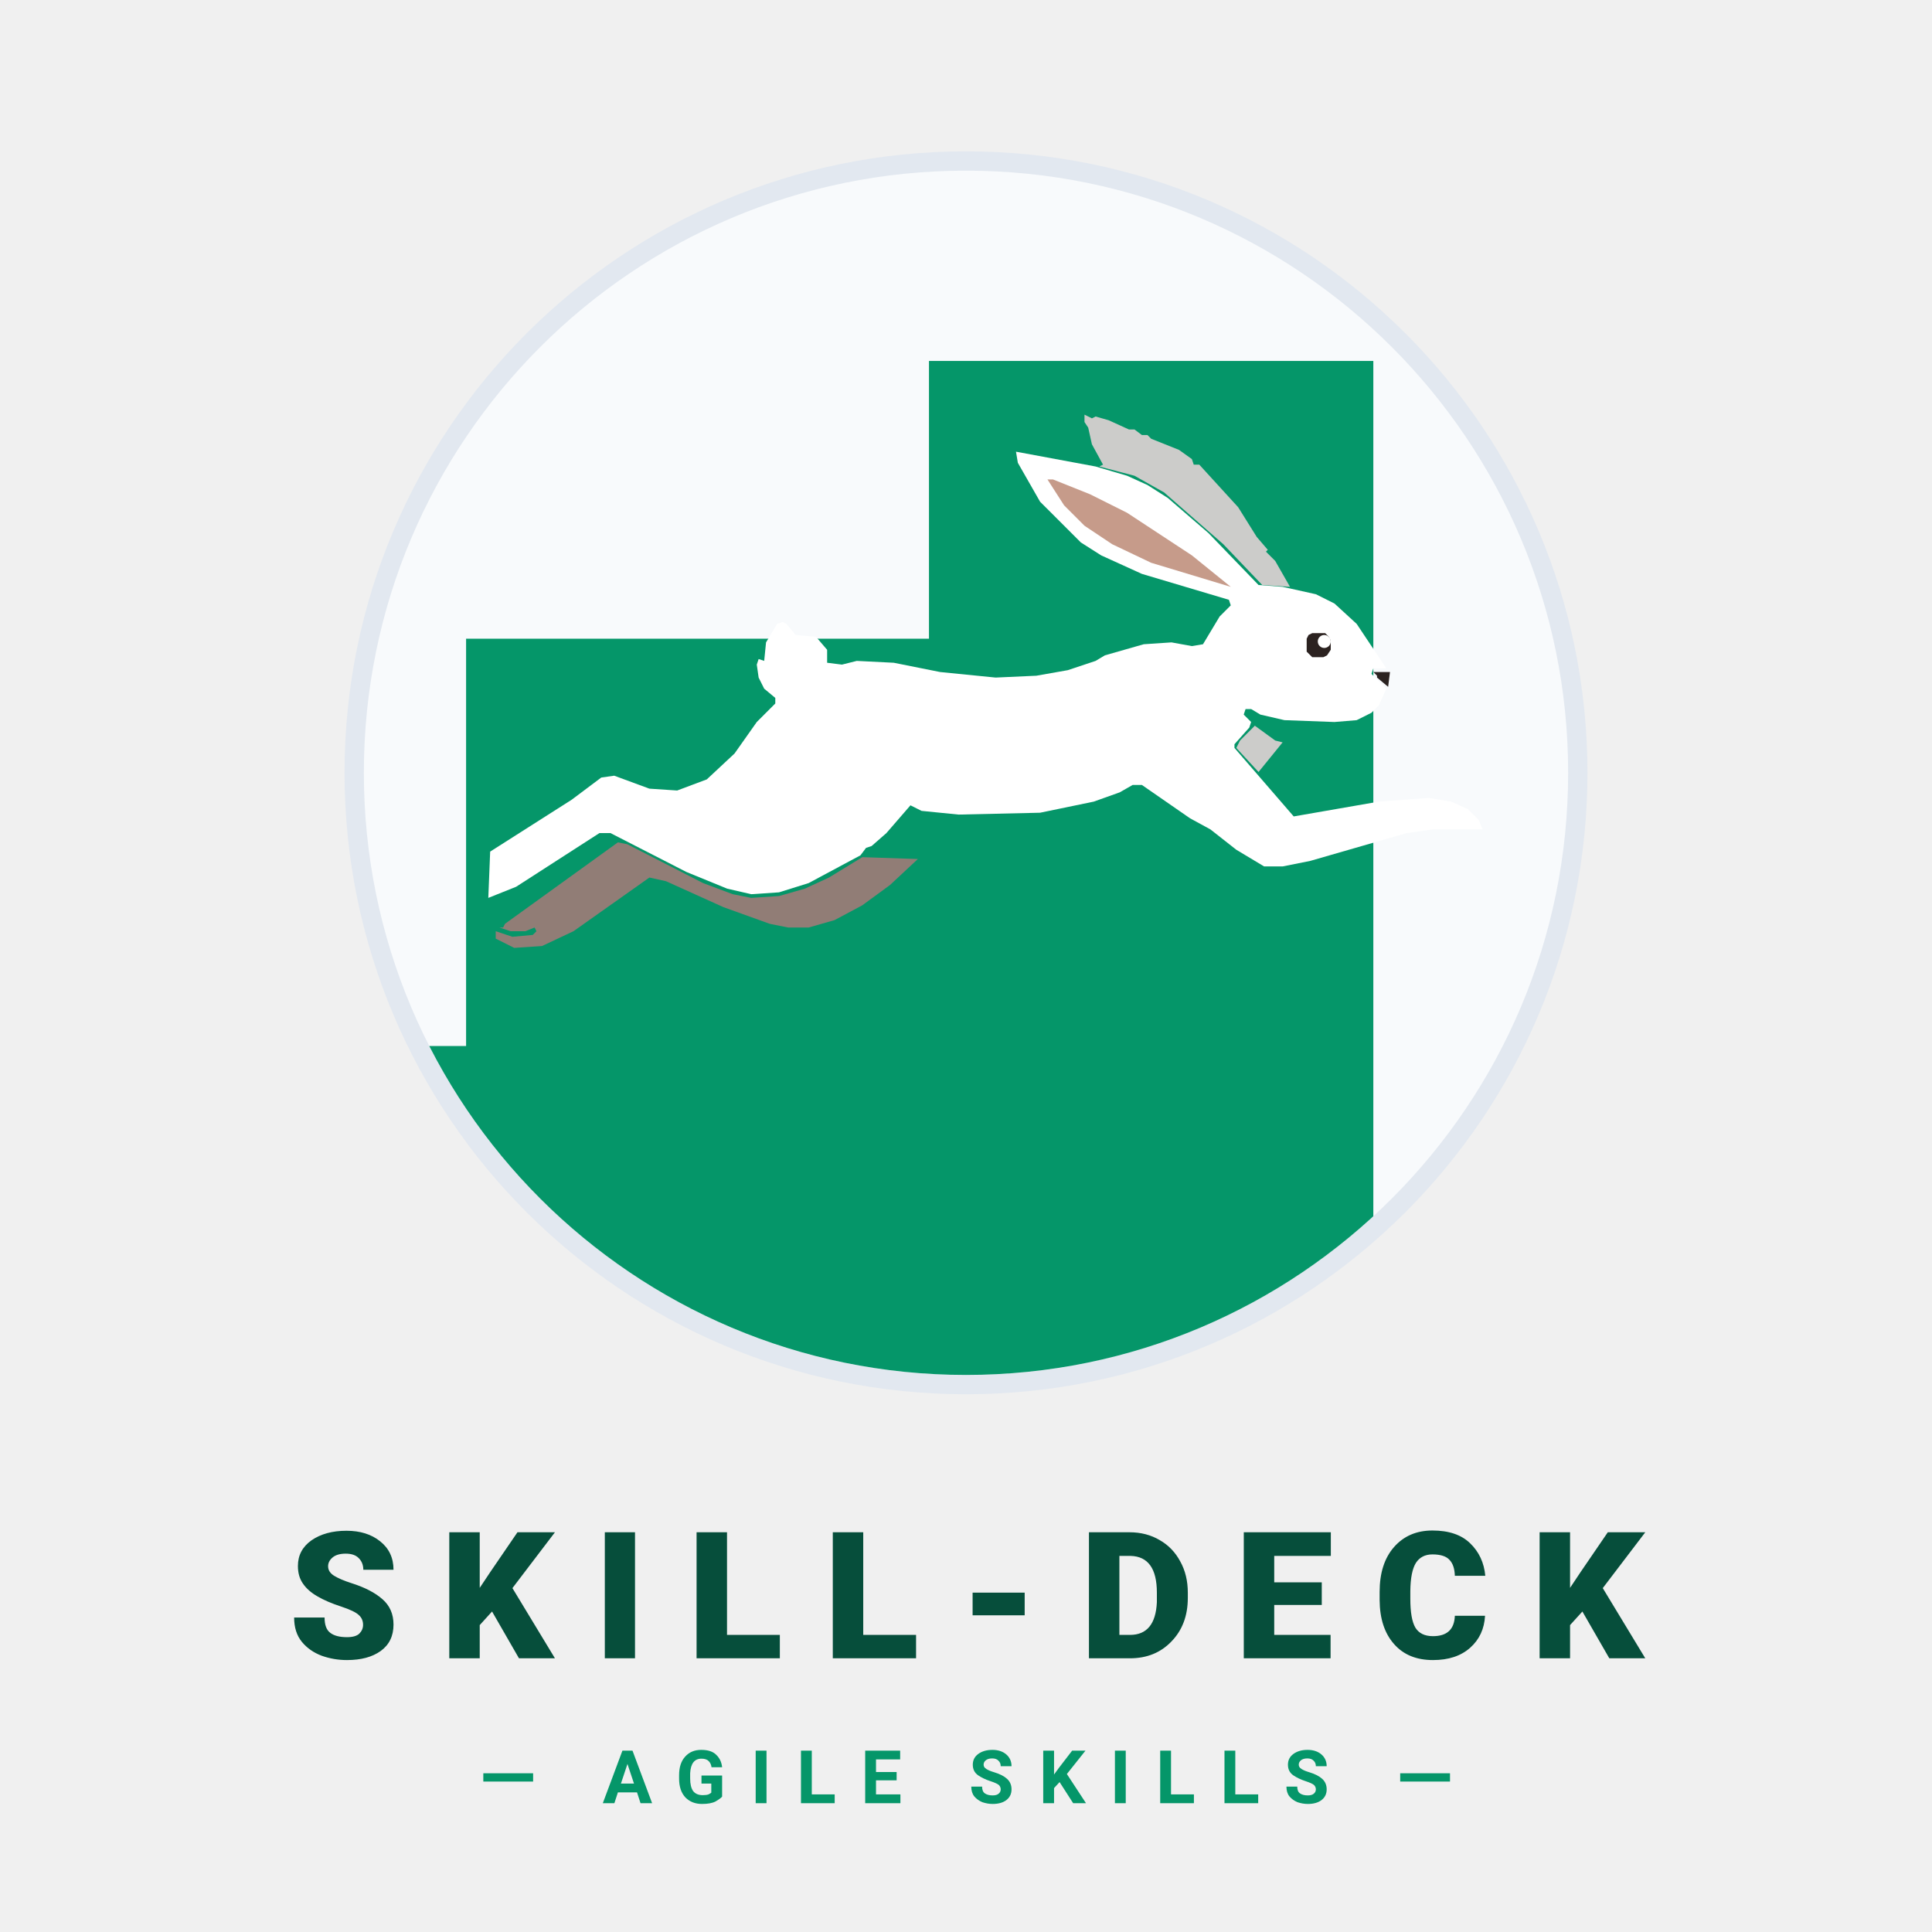
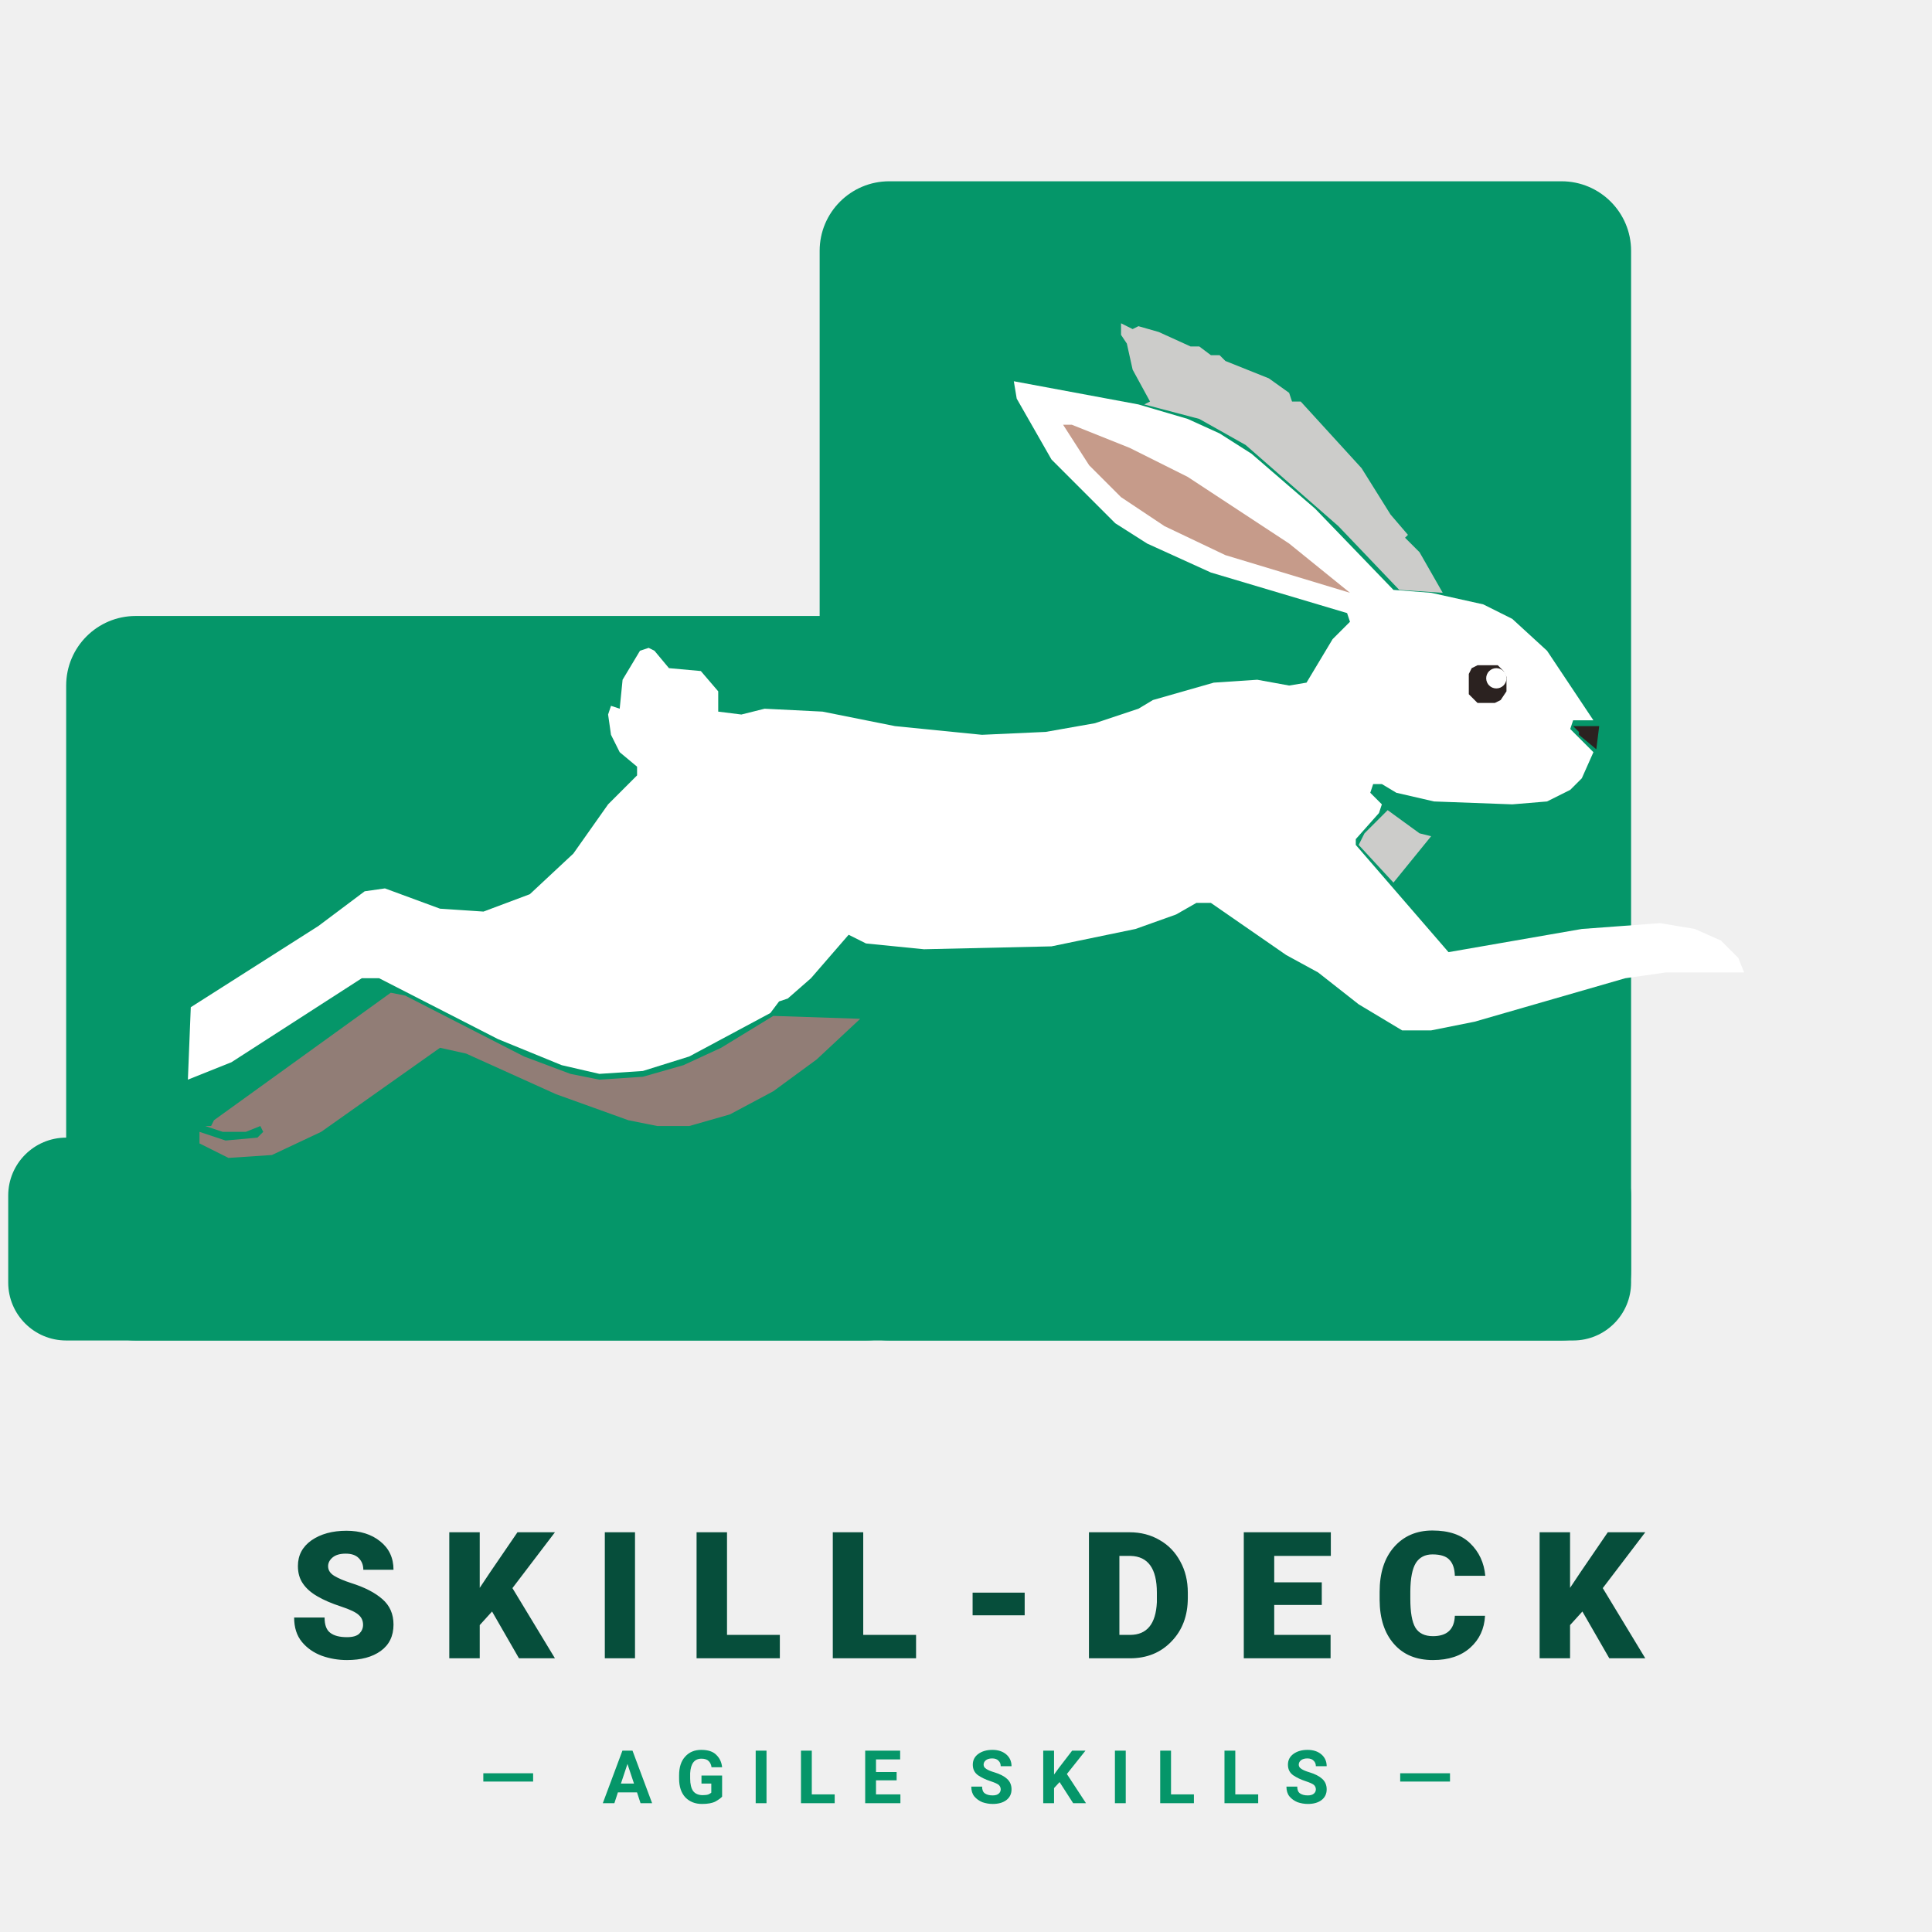
<svg xmlns="http://www.w3.org/2000/svg" viewBox="0 0 120 120" width="100%" height="100%">
-   <circle cx="60" cy="48" r="38" fill="#f8fafc" stroke="#e2e8f0" stroke-width="1.2" />
-   <defs>
-     <clipPath id="disc-clip">
-       <circle cx="60" cy="48" r="37.4" />
-     </clipPath>
-   </defs>
-   <g clip-path="url(#disc-clip)">
-     <g transform="translate(2.50, 4.02) scale(0.115)">
-       <path d="M 230 310                L 480 310                L 480 160                L 720 160                L 720 720                L 190 720                L 190 530                L 230 530 Z" fill="#059669" />
-       <path d="M 564 189 L 564 193 L 566 196 L 568 205 L 574 216 L 572 217 L 591 222 L 607 231 L 639 259 L 660 281 L 675 282 L 667 268 L 662 263 L 663 262 L 657 255 L 647 239 L 626 216 L 623 216 L 622 213 L 615 208 L 600 202 L 598 200 L 595 200 L 591 197 L 588 197 L 577 192 L 570 190 L 568 191 Z" fill="#ccccca" />
-       <path d="M 246 472 L 256 477 L 271 476 L 288 468 L 329 439 L 338 441 L 369 455 L 394 464 L 404 466 L 415 466 L 429 462 L 444 454 L 459 443 L 474 429 L 444 428 L 426 439 L 413 445 L 399 449 L 384 450 L 374 448 L 358 442 L 317 421 L 312 420 L 251 464 L 250 466 L 248 466 L 254 468 L 262 468 L 267 466 L 268 468 L 266 470 L 255 471 L 246 468 Z" fill="#917d76" />
-       <path d="M 543 222 L 567 231 L 587 241 L 592 245 L 594 245 L 617 260 L 644 282 L 647 283 L 623 260 L 597 241 L 588 236 L 565 227 Z" fill="#917d76" />
-       <path d="M 779 413 L 777 408 L 771 402 L 762 398 L 750 396 L 723 398 L 677 406 L 645 369 L 645 367 L 653 358 L 654 355 L 650 351 L 651 348 L 654 348 L 659 351 L 672 354 L 699 355 L 711 354 L 719 350 L 723 346 L 727 337 L 719 329 L 720 326 L 727 326 L 711 302 L 699 291 L 689 286 L 671 282 L 658 281 L 631 253 L 609 234 L 598 227 L 587 222 L 570 217 L 527 209 L 528 215 L 540 236 L 562 258 L 573 265 L 595 275 L 642 289 L 643 292 L 637 298 L 628 313 L 622 314 L 611 312 L 596 313 L 575 319 L 570 322 L 555 327 L 538 330 L 516 331 L 486 328 L 461 323 L 441 322 L 433 324 L 425 323 L 425 316 L 419 309 L 408 308 L 403 302 L 401 301 L 398 302 L 392 312 L 391 322 L 388 321 L 387 324 L 388 331 L 391 337 L 397 342 L 397 345 L 387 355 L 375 372 L 360 386 L 344 392 L 329 391 L 310 384 L 303 385 L 287 397 L 243 425 L 242 450 L 257 444 L 302 415 L 308 415 L 349 436 L 371 445 L 384 448 L 399 447 L 415 442 L 443 427 L 446 423 L 449 422 L 457 415 L 470 400 L 476 403 L 496 405 L 540 404 L 569 398 L 583 393 L 590 389 L 595 389 L 621 407 L 632 413 L 646 424 L 661 433 L 671 433 L 686 430 L 738 415 L 752 413 Z" fill="#ffffff" />
-       <path d="M 656 357 L 648 365 L 646 369 L 658 382 L 671 366 L 667 365 Z" fill="#ccccca" />
-       <path d="" fill="#ccccca" />
-       <path d="M 544 224 L 553 238 L 564 249 L 579 259 L 600 269 L 643 282 L 622 265 L 587 242 L 567 232 L 547 224 Z" fill="#c69b8a" />
-       <path d="M 685 308 L 684 310 L 684 317 L 687 320 L 693 320 L 695 319 L 697 316 L 697 311 L 696 309 L 694 307 L 687 307 Z" fill="#2b2220" />
-       <circle cx="693.5" cy="311.5" r="3.5" fill="#ffffff" />
-       <path d="M 720 328 L 722 330 L 722 331 L 728 336 L 729 328 Z" fill="#2b2220" />
-     </g>
+   <g transform="translate(-31.89, -13.94) scale(0.18)">
+     <rect x="200" y="290" width="300" height="250" rx="24" fill="#059669" />
+     <rect x="460" y="140" width="280" height="400" rx="24" fill="#059669" />
+     <rect x="180" y="470" width="560" height="70" rx="20" fill="#059669" />
+     <path d="M 564 189 L 564 193 L 566 196 L 568 205 L 574 216 L 572 217 L 591 222 L 607 231 L 639 259 L 660 281 L 675 282 L 667 268 L 662 263 L 663 262 L 657 255 L 647 239 L 626 216 L 623 216 L 622 213 L 615 208 L 600 202 L 598 200 L 595 200 L 591 197 L 588 197 L 577 192 L 570 190 L 568 191 Z" fill="#ccccca" />
+     <path d="M 246 472 L 256 477 L 271 476 L 288 468 L 329 439 L 338 441 L 369 455 L 394 464 L 404 466 L 415 466 L 429 462 L 444 454 L 459 443 L 474 429 L 444 428 L 426 439 L 413 445 L 399 449 L 384 450 L 374 448 L 358 442 L 317 421 L 312 420 L 251 464 L 250 466 L 248 466 L 254 468 L 262 468 L 267 466 L 268 468 L 266 470 L 255 471 L 246 468 Z" fill="#917d76" />
+     <path d="M 543 222 L 567 231 L 587 241 L 592 245 L 594 245 L 617 260 L 644 282 L 647 283 L 623 260 L 597 241 L 588 236 L 565 227 Z" fill="#917d76" />
+     <path d="M 779 413 L 777 408 L 771 402 L 762 398 L 750 396 L 723 398 L 677 406 L 645 369 L 645 367 L 653 358 L 654 355 L 650 351 L 651 348 L 654 348 L 659 351 L 672 354 L 699 355 L 711 354 L 719 350 L 723 346 L 727 337 L 719 329 L 720 326 L 727 326 L 711 302 L 699 291 L 689 286 L 671 282 L 658 281 L 631 253 L 609 234 L 598 227 L 587 222 L 570 217 L 527 209 L 528 215 L 540 236 L 562 258 L 573 265 L 595 275 L 642 289 L 643 292 L 637 298 L 628 313 L 622 314 L 611 312 L 596 313 L 575 319 L 570 322 L 555 327 L 538 330 L 516 331 L 486 328 L 461 323 L 441 322 L 433 324 L 425 323 L 425 316 L 419 309 L 408 308 L 403 302 L 401 301 L 398 302 L 392 312 L 391 322 L 388 321 L 387 324 L 388 331 L 391 337 L 397 342 L 397 345 L 387 355 L 375 372 L 360 386 L 344 392 L 329 391 L 310 384 L 303 385 L 287 397 L 243 425 L 242 450 L 257 444 L 302 415 L 308 415 L 349 436 L 371 445 L 384 448 L 399 447 L 415 442 L 443 427 L 446 423 L 449 422 L 457 415 L 470 400 L 476 403 L 496 405 L 540 404 L 569 398 L 583 393 L 590 389 L 595 389 L 621 407 L 632 413 L 646 424 L 661 433 L 671 433 L 686 430 L 738 415 L 752 413 Z" fill="#ffffff" />
+     <path d="M 656 357 L 648 365 L 646 369 L 658 382 L 671 366 L 667 365 Z" fill="#ccccca" />
+     <path d="" fill="#ccccca" />
+     <path d="M 544 224 L 553 238 L 564 249 L 579 259 L 600 269 L 643 282 L 622 265 L 587 242 L 567 232 L 547 224 Z" fill="#c69b8a" />
+     <path d="M 685 308 L 684 310 L 684 317 L 687 320 L 693 320 L 695 319 L 697 316 L 697 311 L 696 309 L 694 307 L 687 307 Z" fill="#2b2220" />
+     <circle cx="693.5" cy="311.5" r="3.5" fill="#ffffff" />
+     <path d="M 720 328 L 722 330 L 722 331 L 728 336 L 729 328 Z" fill="#2b2220" />
  </g>
  <text x="60" y="103" font-family="-apple-system, BlinkMacSystemFont, 'Segoe UI', Roboto, sans-serif" font-weight="900" font-size="11" fill="#064e3b" letter-spacing="2.5" text-anchor="middle">SKILL-DECK</text>
  <text x="60" y="112" font-family="-apple-system, BlinkMacSystemFont, 'Segoe UI', Roboto, sans-serif" font-weight="700" font-size="4.6" fill="#059669" letter-spacing="1.5" text-anchor="middle">― AGILE SKILLS ―</text>
</svg>
